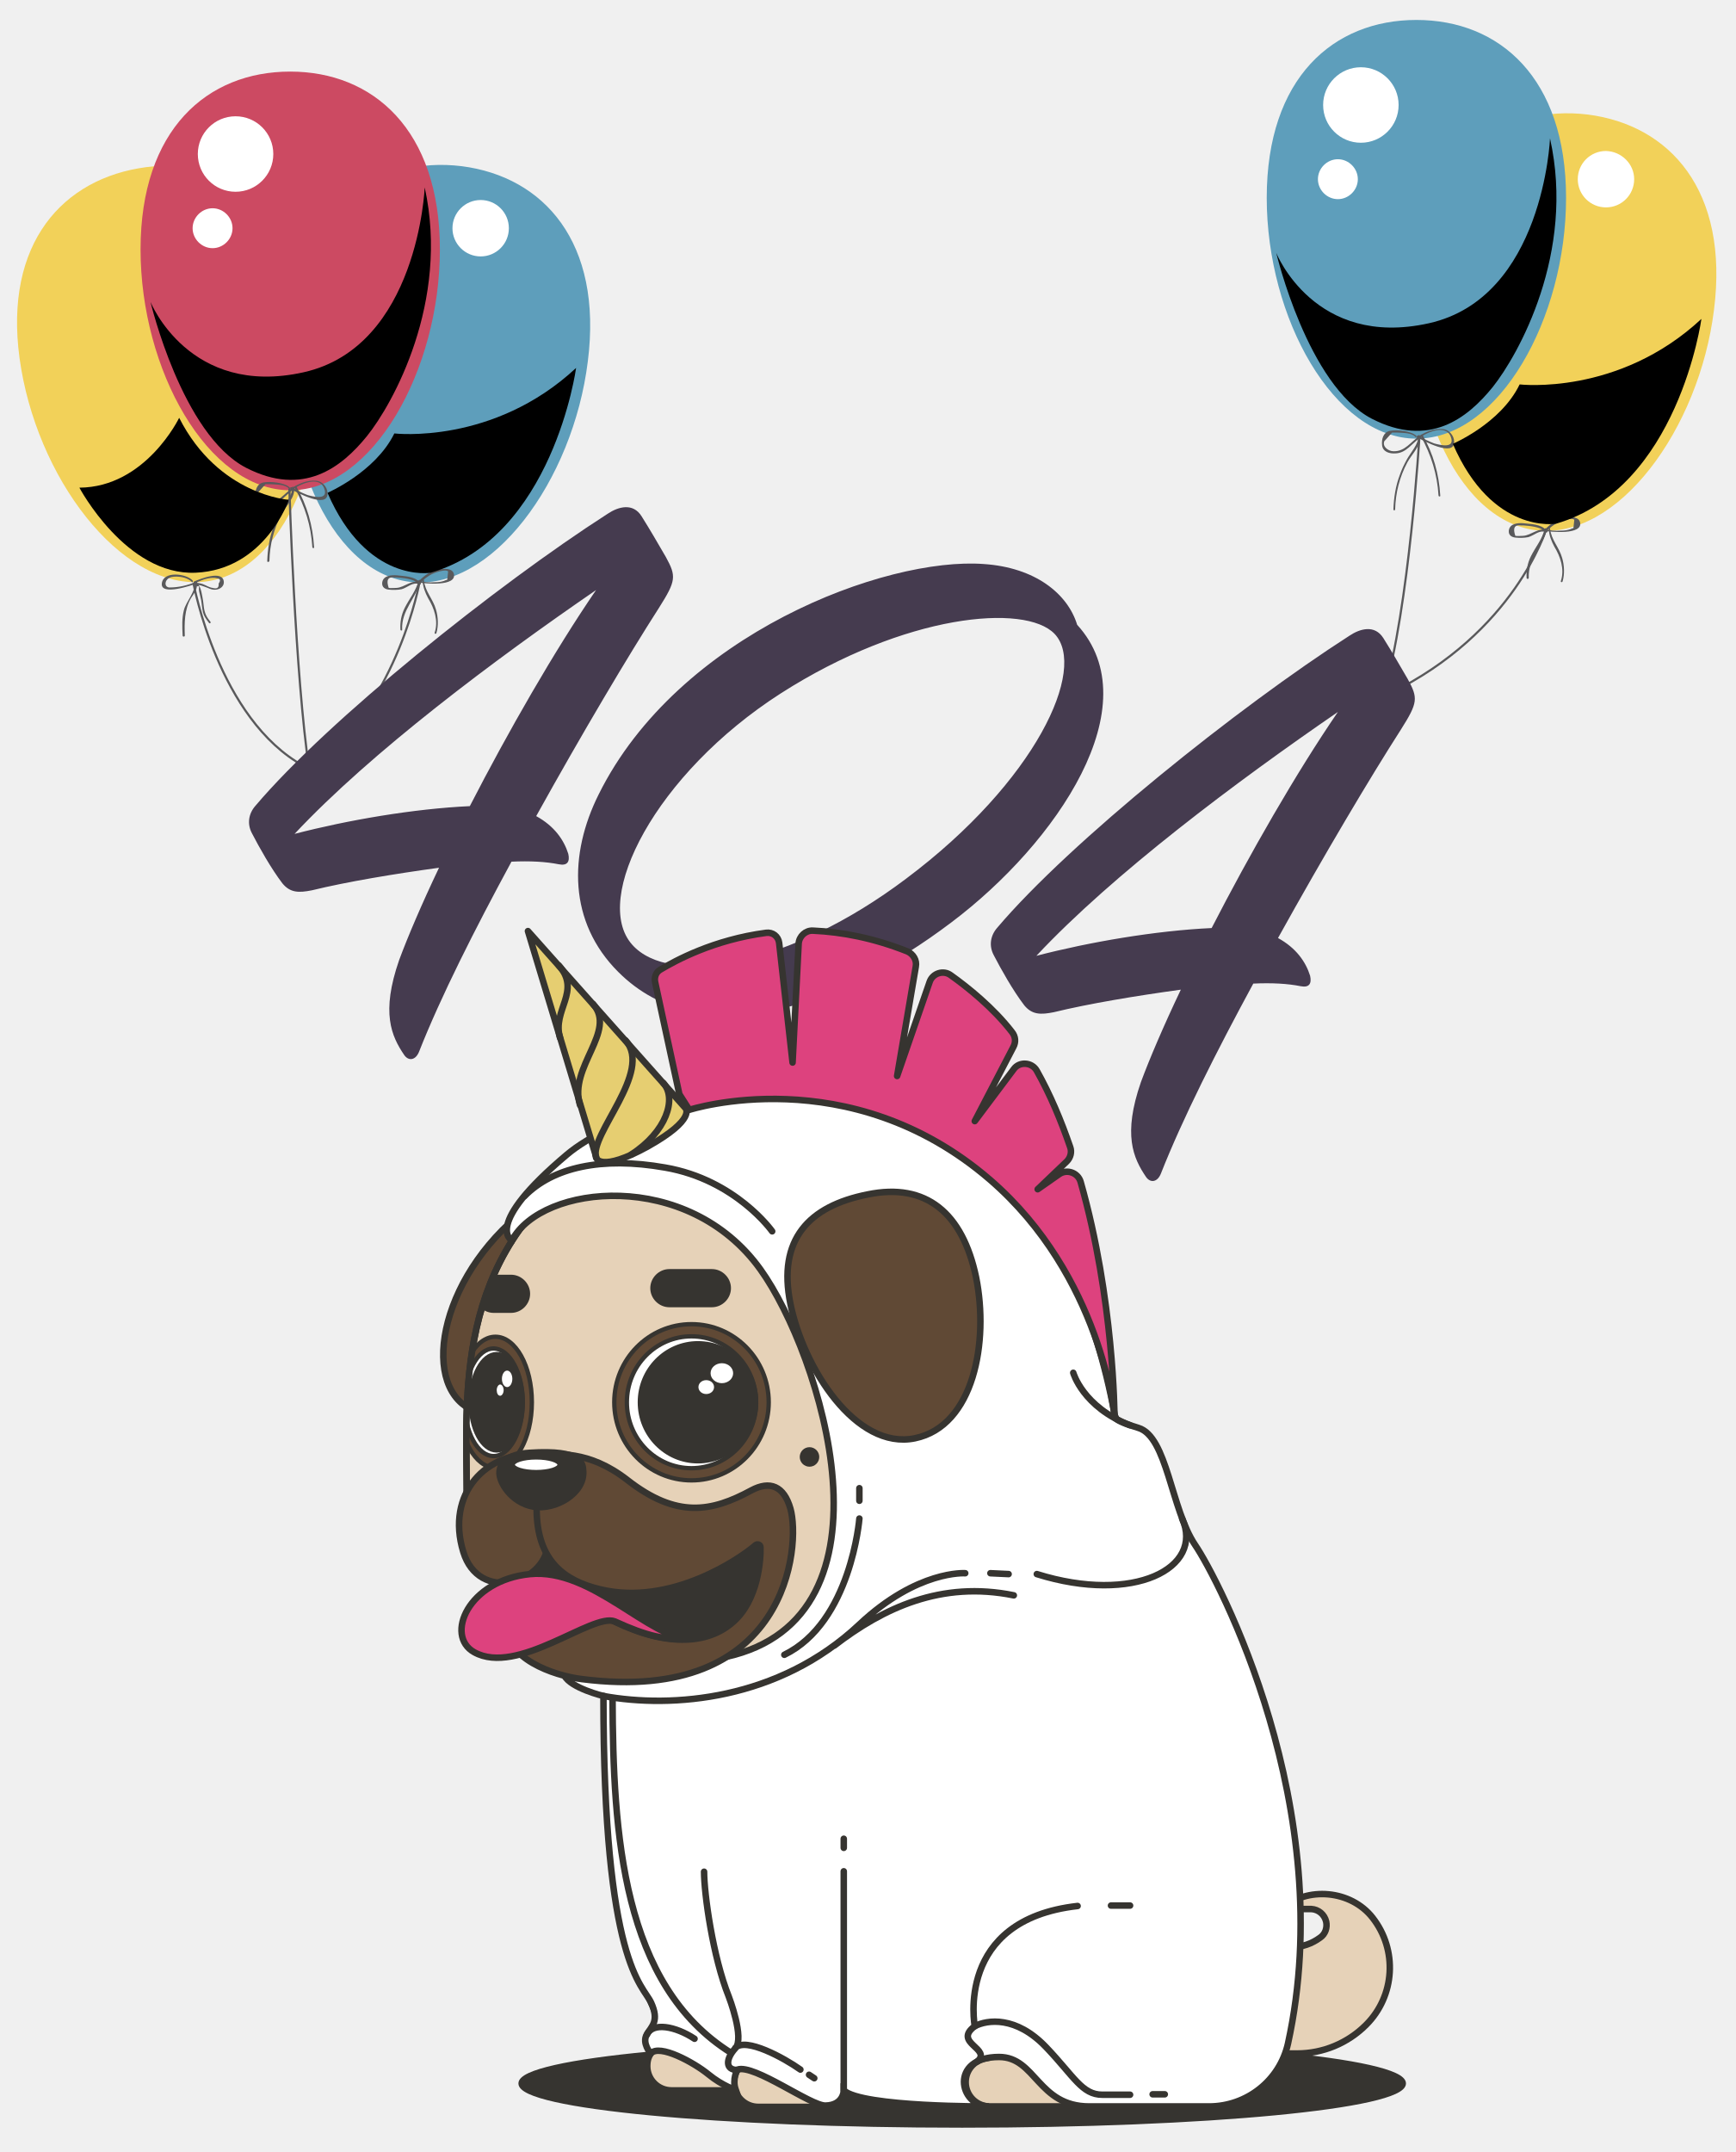
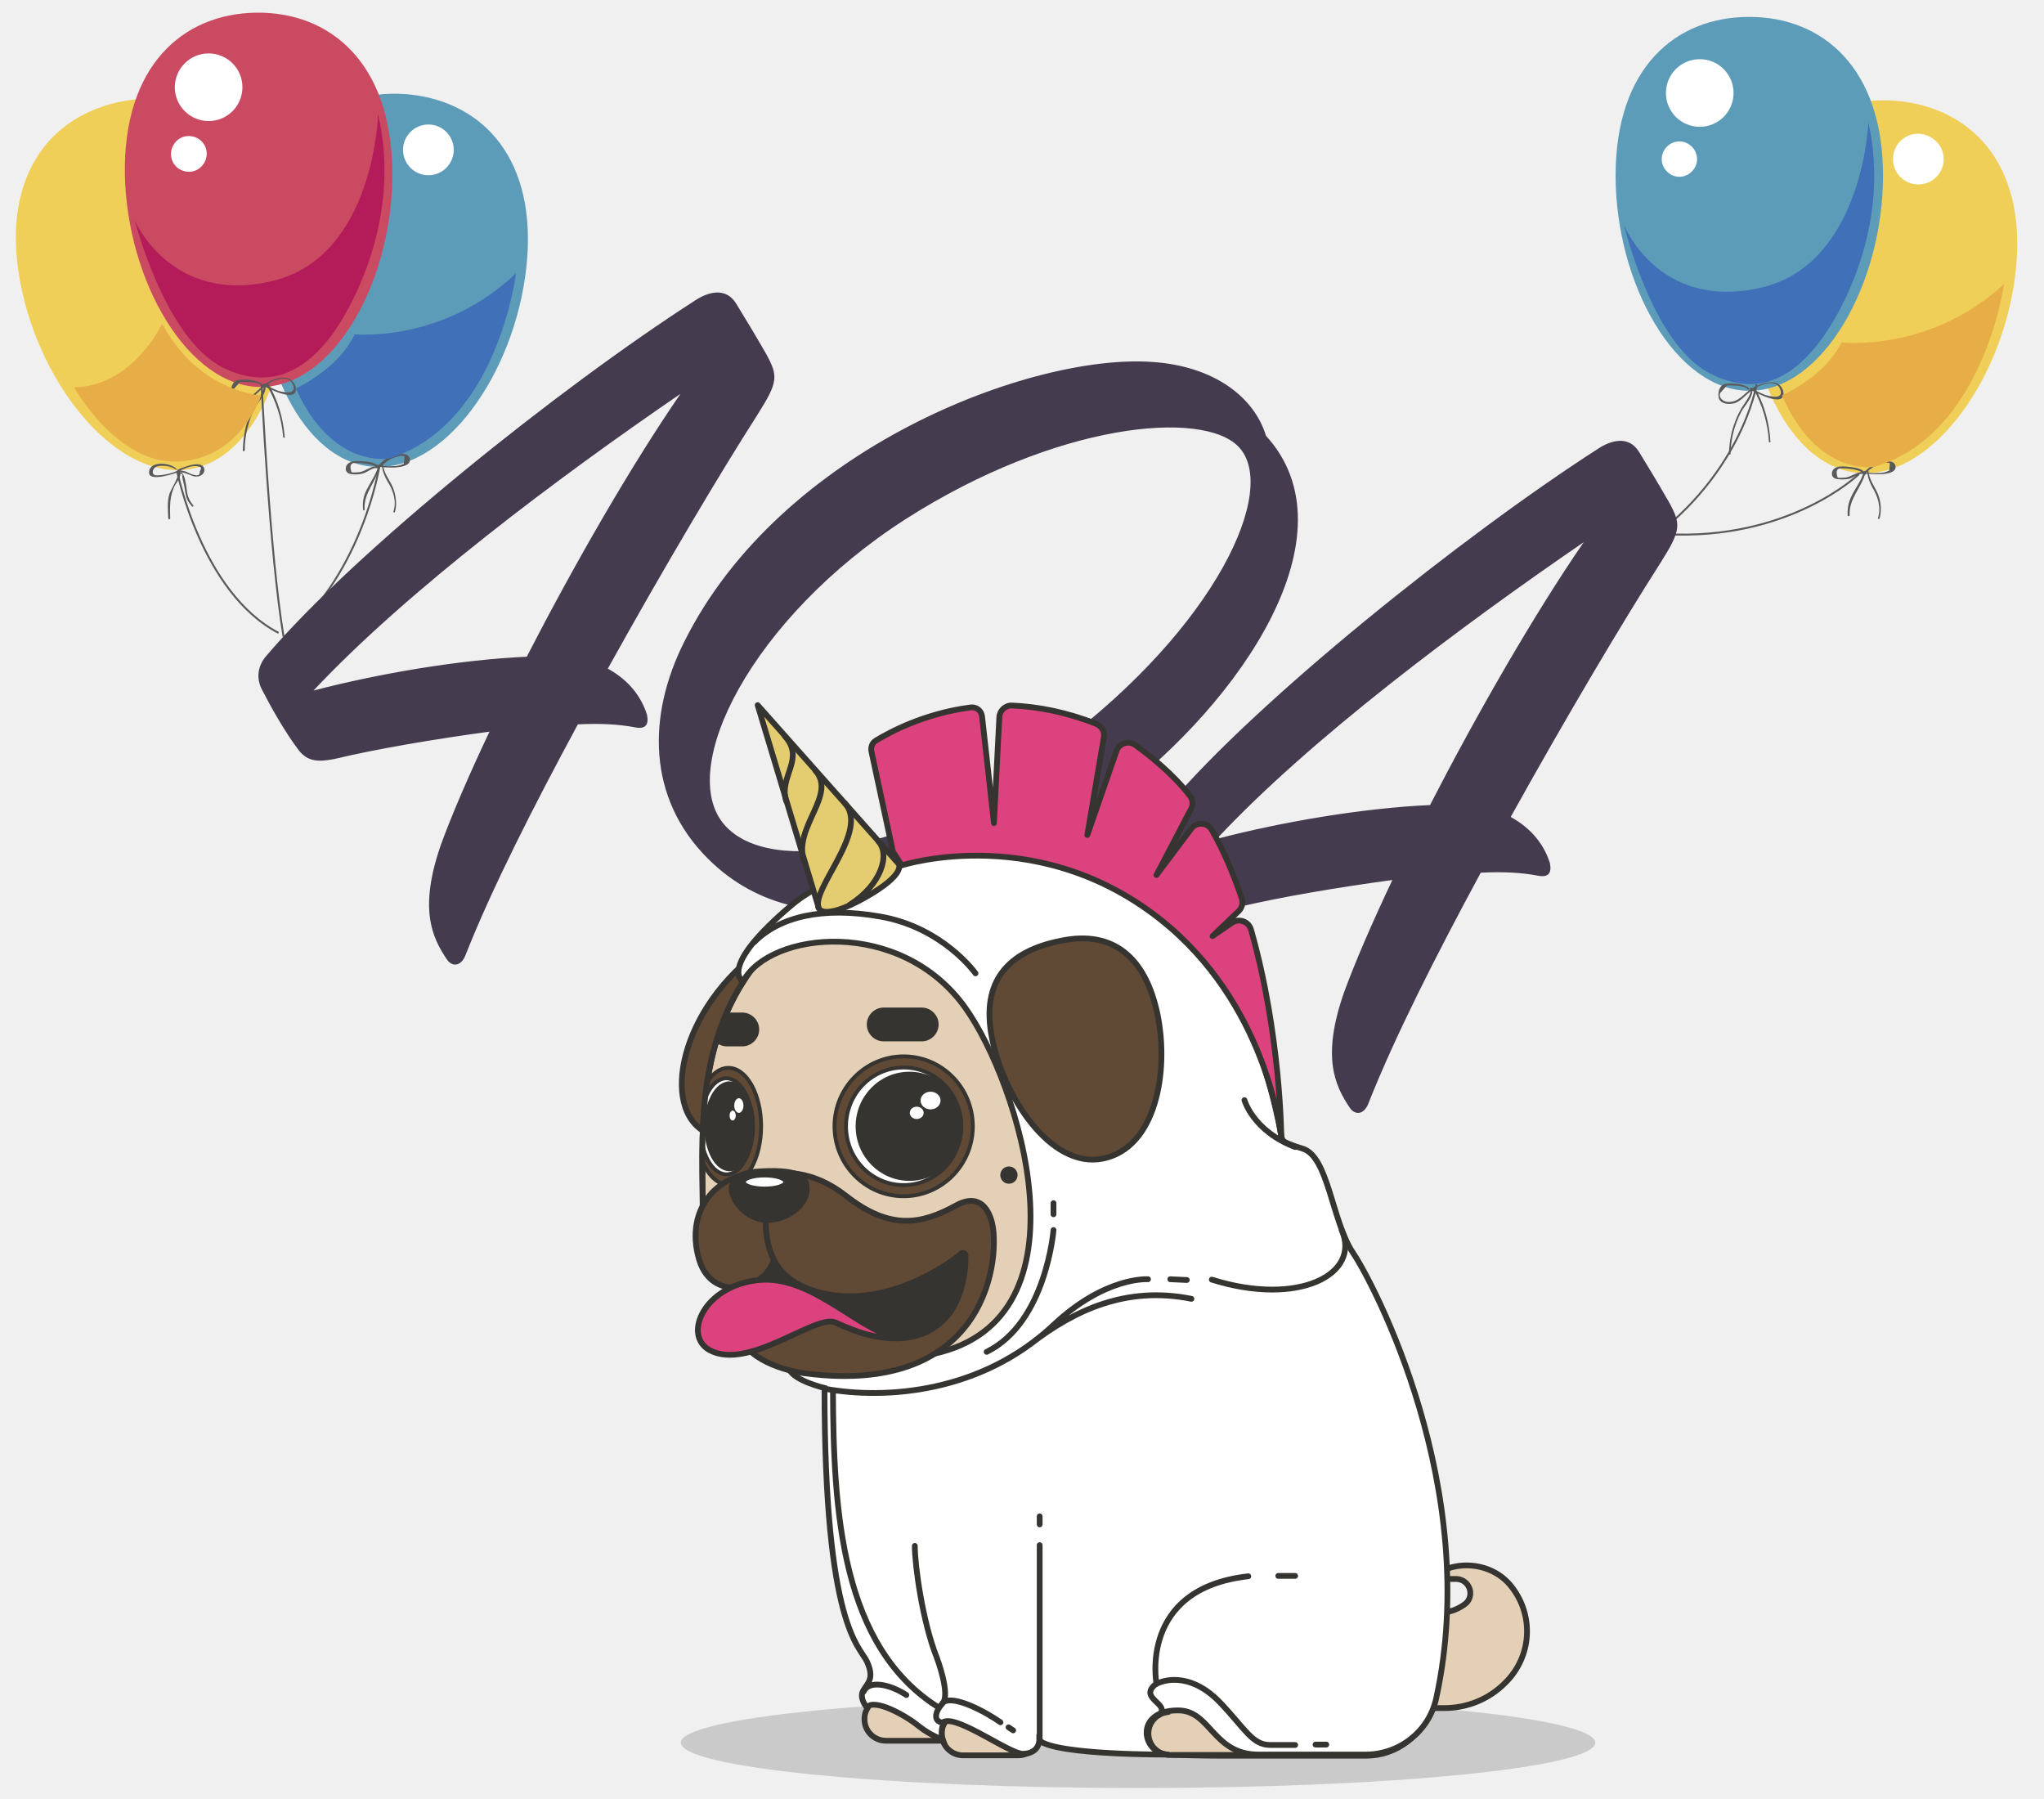
- <svg xmlns="http://www.w3.org/2000/svg" xmlns:xlink="http://www.w3.org/1999/xlink" id="Capa_1" viewBox="0 0 400 496">
-   <style>.st0{fill:#5e9ebb}.st1{fill:#f2d159}.st3{fill:#59595b}.st4{fill:#fff}.st5,.st7{stroke-miterlimit:10}.st5{stroke-width:.5;fill:none;stroke:#59595b}.st7{fill:#363430;stroke:#363430;stroke-linecap:round}.st8{fill:#604935;stroke-width:1.5}.st12,.st13,.st8,.st9{stroke:#363430;stroke-linecap:round;stroke-miterlimit:10}.st9{stroke-width:1.5;fill:#e6d2b8}.st12{fill:#604935}.st13{fill:#fff}.st15{fill:none}.st15,.st17,.st19,.st20{stroke:#363430;stroke-width:1.5;stroke-linecap:round;stroke-miterlimit:10}.st17{fill:#fff}.st19,.st20{fill:#e6ce71;stroke-linejoin:round}.st20{fill:none}</style>
-   <path class="st0" d="M135.5 83.3c-3.4 27.5-22.2 53.2-41.1 50.8-18.9-2.4-30.7-31.9-27.3-59.4 3.4-27.5 20.4-38.7 39.3-36.4 18.9 2.4 32.6 17.5 29.1 45z" />
-   <path class="st1" d="M72.8 73.3c4.7 27.3-5.7 57.3-24.5 60.6-18.8 3.2-38.7-21.5-43.4-48.8-4.7-27.3 8.2-43 27-46.3S68.1 46 72.8 73.3z" />
-   <path d="M101.4 57.5c0 27.7-15.4 55.5-34.5 55.5-19 0-34.5-27.8-34.5-55.5s15.4-41 34.5-41c19 0 34.5 13.3 34.5 41z" fill="#cc4a62" />
-   <path class="st3" d="M66.8 112.4c-1.1-1.2-4.6-1.5-6.1-1.2-1.5.3-2 1.9-1.8 3.4.2 1.5 1.8 1.9 3.1 1.8 2.5-.1 3.7-2.3 5.7-3.6.2-.2 0-.5-.2-.4-2 1.3-3.3 3.6-6 3.5-1.1 0-2.6-1-2.1-2.3.6-.7 1.2-1.3 1.8-2h1.2c1.2.1 3.3 0 4.2 1 .1.4.4 0 .2-.2z" />
-   <path class="st3" d="M67.2 113c1.7-1.3 6.3-3.5 7.5-.5 1.2 3-2.7 1.9-3.8 1.6-1.3-.5-2.5-1.1-3.7-1.8-.2-.1-.5.2-.2.4 1.2.7 8.6 4.7 8.5 1 0-1.4-1.2-2.8-2.6-2.9-2.1-.2-4.3.7-6 2-.1-.1.1.3.3.2z" />
-   <path class="st3" d="M67.3 112.4c.2 1.8-1.8 3.9-2.6 5.4-.6 1.1-1.2 2.3-1.6 3.5-1 2.6-1.4 5.3-1.5 8 0 .3.4.3.5 0 .1-3.8 1-7.4 2.8-10.8 1-1.9 3.2-3.8 2.9-6.1-.1-.3-.5-.3-.5 0zm.6 0c2.4 4.3 3.8 8.8 4.1 13.7 0 .3.5.3.4 0-.3-5-1.6-9.6-4.1-14-.2-.2-.6.1-.4.3zm28.7 21.7c-1.1-1.3-3.5-1.3-5.1-1.5-1.2-.1-3.2 0-3.4 1.7-.1 1 .6 1.5 1.5 1.6 1 .1 2 .1 3-.1 1.4-.4 2.6-1.8 4.1-1.1.3.1.5-.3.2-.4-1.9-.9-3.6 1.1-5.5 1.2-.4 0-1.4.1-1.8 0-.6-1.8-.2-2.6 1.3-2.4h.6c1.3.1 3.8.3 4.8 1.3.2.2.5-.1.3-.3z" />
-   <path class="st3" d="M96.9 134.3c.8-.8 1.7-1.5 2.7-2 .6-.3 3.1-1.2 3.7-.6-.1.6-.1 1.3-.2 1.9-.3.1-.6.2-.8.3-.6.2-1.3.3-2 .3-1.4.1-2.7 0-4-.4-.3-.1-.4.4-.1.4 1.4.3 9.3 1.1 8.4-2-.4-1.3-2.2-1.1-3.2-1-1.9.3-3.5 1.3-4.8 2.7-.2.3.1.7.3.4z" />
-   <path class="st3" d="M96.5 133.8c-.6 2.4-2.1 4.1-3.2 6.3-.8 1.6-1.1 3.3-1 5 0 .3.5.3.4 0-.2-4.5 3.2-7.1 4.2-11.2.1-.2-.3-.4-.4-.1zm.9 0c.1 1.5.6 2.8 1.3 4.1 1.4 2.3 2.4 5.2 1.5 7.9-.1.3.3.4.4.1.5-1.7.4-3.7-.1-5.4-.7-2.5-2.5-4.1-2.8-6.8.1-.2-.3-.2-.3.1zm-53 0c-1.4-1.6-6.8-2.3-7.1.7-.3 2.9 6.9.4 8 0 .3-.1.2-.5-.1-.4-1.9.8-4 1.3-6.1 1.3-1.1 0-1.2-1.2-.5-1.9.5-.5 1.3-.6 2-.6 1.2 0 2.7.3 3.6 1.2.1.3.4-.1.2-.3z" />
-   <path class="st3" d="M44.9 134.4c1-.4 2-.9 3.1-1.1.6-.1 1.4-.2 2.1 0 .7.1.8.5.3 1.2.1 1-.4 1.3-1.4 1-.8-.1-1.5-.6-2.3-.9-.7-.2-1.3-.3-2-.3-.3 0-.3.5 0 .4 1.2 0 2.1.4 3.2.8.6.3 1.3.5 1.9.4.9-.1 1.8-.7 1.8-1.7-.1-3-5.6-.7-6.8-.2-.4.2-.1.5.1.4z" />
-   <path class="st3" d="M44.8 134.3c.5 1.8-2 4.5-2.4 6.3-.5 1.9-.4 3.9-.3 5.9 0 .3.5.3.5 0-.1-2.9-.1-6 1.4-8.6.8-1.3 1.7-2.2 1.3-3.8-.2-.2-.6 0-.5.2z" />
-   <path class="st3" d="M45.9 134.9c0 .5-.1.8 0 1.4.1.4.2.8.3 1.3.3 1 .3 2.1.5 3.1.2 1.2.8 2 1.5 2.9.2.2.5-.1.3-.3-.9-1.1-1.3-1.9-1.5-3.3-.1-.6-.1-1.1-.2-1.6-.2-1.1-.4-2.7-1-3.6 0-.1-.2-.1-.3-.1h-.1c-.1 0-.2.1-.2.2v.1c.2.2.7.2.7-.1z" />
-   <path d="M97.9 43.2S96.4 79.9 70 85.8 34.7 69.6 34.7 69.6s7.2 30.5 22 38.2c13.2 6.8 22 0 27.9-7.3s19.1-30.9 13.3-57.3z" />
-   <path d="M50.3 86.1s35.4 15.8 47.5-33c0 0 .1 1.6 0 8.3-.1 0-10.3 41.4-47.5 24.7z" />
-   <circle class="st4" cx="54.3" cy="35.5" r="8.7" />
-   <path class="st4" d="M53.6 52.6c0 2.5-2.1 4.6-4.6 4.6-2.5 0-4.6-2.1-4.6-4.6 0-2.5 2.1-4.6 4.6-4.6 2.5 0 4.6 2.1 4.6 4.6z" />
-   <circle class="st4" cx="110.8" cy="52.6" r="6.5" />
-   <path d="M41.3 96.3s-7.7 16-23 16.1c0 0 10.8 20.3 26.8 19.6 16-.7 21.5-16.8 21.5-16.8s-16.2-1-25.3-18.9z" />
-   <path d="M41.3 99.9s5.9 13.6 22.8 16.2l-1.9 3.1c.1 0-16.2-2.1-20.9-19.3zm49.6 0s22.8 2.7 41.9-15.1c0 0-5.3 39-33.5 47.2 0 0-14.7 2.6-23.8-18.4-.1 0 11-4.7 15.4-13.7z" />
-   <path d="M91.6 101.8s-6.5 9.2-14.5 12.3c0 0 1.2 2.8 2 3.4 0 0 11.6-7.1 14.6-15.8" />
-   <path class="st5" d="M96.7 134.2s-4.7 26.7-23.8 42.5m-28.3-42.3s5.7 31.4 25.5 42.2m-3.4-64s1.3 42.8 4.6 65" />
-   <path class="st1" d="M395.1 71.4c-3.4 27.5-22.2 53.2-41.1 50.8-18.9-2.4-30.7-31.9-27.3-59.4 3.4-27.5 20.4-38.7 39.3-36.4 18.9 2.4 32.6 17.5 29.1 45z" />
-   <path class="st0" d="M361 45.6c0 27.7-15.4 55.5-34.5 55.5-19 0-34.5-27.8-34.5-55.5s15.4-41 34.5-41 34.5 13.3 34.5 41z" />
-   <path class="st3" d="M326.5 100.5c-1.1-1.2-4.6-1.5-6.1-1.2-1.5.3-2 1.9-1.8 3.4.2 1.5 1.8 1.9 3.1 1.8 2.5-.1 3.7-2.3 5.7-3.6.2-.2 0-.5-.2-.4-2 1.3-3.3 3.6-6 3.5-1.1 0-2.6-1-2.1-2.3.6-.7 1.2-1.3 1.8-2h1.2c1.2.1 3.3 0 4.2 1 0 .3.3 0 .2-.2z" />
-   <path class="st3" d="M326.9 101.1c1.7-1.3 6.3-3.5 7.5-.5 1.2 3-2.7 1.9-3.8 1.6-1.3-.5-2.5-1.1-3.7-1.8-.2-.1-.5.2-.2.4 1.2.7 8.6 4.7 8.5 1 0-1.4-1.2-2.8-2.6-2.9-2.1-.2-4.3.7-6 2-.2-.1 0 .3.3.2z" />
-   <path class="st3" d="M326.9 100.5c.2 1.8-1.8 3.9-2.6 5.4-.6 1.1-1.2 2.3-1.6 3.5-1 2.6-1.4 5.3-1.5 8 0 .3.4.3.4 0 .1-3.8 1-7.4 2.8-10.8 1-1.9 3.2-3.8 2.9-6.1 0-.3-.4-.3-.4 0zm.6 0c2.4 4.3 3.8 8.8 4.1 13.7 0 .3.5.3.4 0-.3-5-1.6-9.6-4.1-14-.2-.2-.5.1-.4.3zm28.8 21.6c-1.1-1.3-3.5-1.3-5.1-1.5-1.2-.1-3.2 0-3.4 1.7-.1 1 .6 1.5 1.5 1.6 1 .1 2 .1 3-.1 1.4-.4 2.6-1.8 4.1-1.1.3.1.5-.3.2-.4-1.9-.9-3.6 1.1-5.5 1.2-.4 0-1.4.1-1.8 0-.6-1.8-.2-2.6 1.3-2.4h.6c1.3.1 3.8.3 4.8 1.3.2.3.5 0 .3-.3z" />
-   <path class="st3" d="M356.5 122.4c.8-.8 1.7-1.5 2.7-2 .6-.3 3.1-1.2 3.7-.6-.1.6-.1 1.3-.2 1.9-.3.1-.6.2-.8.3-.6.2-1.3.3-2 .3-1.4.1-2.7 0-4-.4-.3-.1-.4.4-.1.4 1.4.3 9.3 1.1 8.4-2-.4-1.3-2.2-1.1-3.2-1-1.9.3-3.5 1.3-4.8 2.7-.2.3.1.6.3.4z" />
-   <path class="st3" d="M356.1 121.9c-.6 2.4-2.1 4.1-3.2 6.3-.8 1.6-1.1 3.3-1 5 0 .3.5.3.5 0-.2-4.5 3.2-7.1 4.2-11.2 0-.2-.4-.4-.5-.1zm.9 0c.1 1.5.6 2.8 1.3 4.1 1.4 2.3 2.4 5.2 1.5 7.9-.1.3.3.4.4.1.5-1.7.4-3.7-.1-5.4-.7-2.5-2.5-4.1-2.8-6.8.2-.2-.3-.2-.3.1z" />
-   <path d="M357.3 31.9s-1.5 36.7-27.9 42.6c-26.4 5.9-35.2-16.2-35.2-16.2s7.2 30.5 22 38.2c13.2 6.8 22 0 27.9-7.3 5.9-7.4 19.1-30.9 13.2-57.3z" />
-   <path d="M309.7 74.8s35.4 15.8 47.5-33c0 0 .1 1.6 0 8.3 0 0-10.3 41.4-47.5 24.7z" />
-   <circle class="st4" cx="313.7" cy="24.2" r="8.7" />
-   <path class="st4" d="M313 41.3c0 2.5-2.1 4.6-4.6 4.6-2.5 0-4.6-2.1-4.6-4.6 0-2.5 2.1-4.6 4.6-4.6 2.5 0 4.6 2.1 4.6 4.6zm63.7 0c0 3.6-2.9 6.5-6.5 6.5s-6.5-2.9-6.5-6.5 2.9-6.5 6.5-6.5c3.6.1 6.5 3 6.5 6.5z" />
-   <path d="M350.3 88.6s22.8 2.7 41.9-15.1c0 0-5.3 39-33.5 47.2 0 0-14.7 2.6-23.8-18.4-.1 0 11-4.6 15.4-13.7z" />
-   <path d="M351.1 90.5s-6.5 9.2-14.5 12.3c0 0 1.2 2.8 2 3.4 0 0 11.6-7.1 14.6-15.8" />
-   <path class="st5" d="M356.4 122s-7.2 23.8-36.2 37.9m7-59.4s-2.3 39.3-8.3 59.7" />
-   <path d="M131 196.8c.4 1.8-.2 2.8-2.2 2.4-3-.6-6.6-.8-10.9-.6-8.4 15.5-16.3 31.1-21.3 43.8-.8 2-2.4 2.2-3.4.8-3-4.4-5.4-9.8-1.2-21.9 2-5.4 5.2-12.9 9.2-21.3-10.2 1.4-21.1 3.2-29.3 5.2-3 .6-5 .6-6.8-1.6-2.6-3.4-5.4-8.4-7-11.5-1.2-2.2-.8-4.6.8-6.4 16.7-19.7 55.5-50.8 81.2-67.3 2.4-1.6 5.8-2.6 7.8.6s3.4 5.6 5.6 9.4c2.4 4.4 2.4 5.4-1.6 11.7-7 10.9-17.7 28.9-28.3 48 4.2 2.3 6.4 5.5 7.4 8.7zm-63.1-4.6c12.3-3.2 27.5-5.8 40.4-6.4 8.8-17.1 19.5-35.8 29.1-49.8-23.3 16-51.8 37.3-69.5 56.2zm151.4 20.4c-26.2 19.8-57.7 30.5-76.8 11.4-11.5-11.5-11.4-27.1-4.5-40.9 18.3-36.9 66.1-54.8 88.8-53.1 11.8.8 19.3 6.8 21.5 14 16.9 18.5-4.7 50.3-29 68.6zm23.8-66.5c-6.8-7.1-34.5-4.6-63.1 13.7-29 18.6-43.6 47.4-34.3 57.9 8.7 9.9 36.3 5.1 63.2-15.2 29.9-22.4 41.8-48.4 34.2-56.4zm58.9 78.8c.4 1.8-.2 2.8-2.2 2.4-3-.6-6.6-.8-10.9-.6-8.4 15.5-16.3 31.1-21.3 43.8-.8 2-2.4 2.2-3.4.8-3-4.4-5.4-9.8-1.2-21.9 2-5.4 5.2-12.9 9.2-21.3-10.2 1.4-21.1 3.2-29.3 5.2-3 .6-5 .6-6.8-1.6-2.6-3.4-5.4-8.4-7-11.5-1.2-2.2-.8-4.6.8-6.4 16.7-19.7 55.5-50.8 81.2-67.3 2.4-1.6 5.8-2.6 7.8.6s3.4 5.6 5.6 9.4c2.4 4.4 2.4 5.4-1.6 11.7-7 10.9-17.7 28.9-28.3 48 4.2 2.3 6.4 5.5 7.4 8.7zm-63.1-4.6c12.3-3.2 27.5-5.8 40.4-6.4 8.8-17.1 19.5-35.8 29.1-49.8-23.3 16-51.8 37.3-69.5 56.2z" fill="#453b4f" />
-   <ellipse class="st7" cx="221.8" cy="480.2" rx="101.8" ry="9.7" />
-   <path class="st8" d="M143.4 314c-9.1 10.7-27 17.9-36.9 9.5-9.9-8.4-2.7-35.1 20.8-48.9 12.1-7.1 5.7 1.6 15.6 10 10 8.3 9.6 18.6.5 29.4z" />
-   <path class="st9" d="M174.6 476.2c0 3.1-2.5 5.6-5.6 5.6h-14.2c-3.1 0-5.6-2.5-5.6-5.6 0-1.6.5-2.4.8-2.9 2-3.3 2-7.4.4-11-3.5-7.6-8.7-17.4-8.7-50.8v-27.7h32.9v92.4z" />
-   <path d="M273.2 473.3H299c6 0 11.7-2.4 15.9-6.6 6.7-6.7 7.3-17.3 1.5-24.7-5-6.4-15.1-7.3-21.1-2h7c1.6.1 3 1.2 3.4 2.9.3 1.4-.2 2.9-1.4 3.7-1.9 1.4-4.2 2.2-6.6 2.2h-6.3l-18.2 24.5z" fill="#e6d2b8" stroke="#363430" stroke-width="1.5" stroke-linecap="round" stroke-linejoin="round" stroke-miterlimit="10" />
-   <path class="st9" d="M107.6 344.3c0-21.7-3.4-54.9 28.3-76.4 32.4-22 90.1-17.1 110.3 35.5 17.4 45.4 64.1 90.2 49.1 169-1.5 7.8-8.6 13.2-16.5 13.2h-37.3c-23.7 0-41.1-2.6-54.5-5.3-44.4-8.8-45.9-54.5-45.9-93.3l-33.5-42.7z" />
+ <svg xmlns="http://www.w3.org/2000/svg" xmlns:xlink="http://www.w3.org/1999/xlink" id="Capa_1" viewBox="0 0 532 468">
+   <style>.st0{fill:#5d9cb9}.st1{fill:#f0cf59}.st3{fill:#59595b}.st5{fill:#fff}.st6{fill:#e7ad47}.st7{fill:#4070b7}.st8{fill:none;stroke:#59595b;stroke-width:.5;stroke-miterlimit:10}.st11{fill:#604935;stroke-width:1.5}.st11,.st12,.st15{stroke:#363430;stroke-linecap:round;stroke-miterlimit:10}.st12{stroke-width:1.5;fill:#e4d0b6}.st15{fill:#604935}.st16{fill:#fff}.st16,.st17,.st19,.st24{stroke:#363430;stroke-linecap:round;stroke-miterlimit:10}.st17{fill:#363430}.st19,.st24{fill:none;stroke-width:1.5}.st24{stroke-linejoin:round}</style>
+   <path class="st0" d="M137 69.5c-3 27.8-21.5 54-40.6 51.9-19.1-2-31.5-31.6-28.6-59.4s19.9-39.4 39-37.4C126 26.7 140 41.7 137 69.5z" />
+   <path class="st1" d="M73.6 60.5c5.2 27.5-4.8 57.9-23.7 61.5-18.9 3.6-39.4-21-44.6-48.4s7.5-43.5 26.4-47.2 36.7 6.7 41.9 34.1z" />
+   <path d="M102.1 44.1c.5 27.9-14.6 56.2-33.9 56.6-19.1.3-35.2-27.5-35.7-55.4-.4-28 14.9-41.7 34.1-42 19.2-.3 35.1 12.9 35.5 40.8z" fill="#ca4a62" />
+   <path class="st3" d="M68.2 100c-1.1-1.2-4.7-1.4-6.2-1.1-1.5.3-2 1.9-1.8 3.5.2 1.5 1.8 1.9 3.2 1.8 2.5-.1 3.7-2.4 5.7-3.7.2-.2 0-.5-.2-.4-2 1.3-3.3 3.7-6 3.6-1.1 0-2.6-1-2.2-2.3.6-.7 1.2-1.3 1.8-2h1.2c1.2.1 3.3-.1 4.3.9.1.4.4-.1.2-.3z" />
+   <path class="st3" d="M68.6 100.6c1.7-1.3 6.3-3.6 7.6-.6 1.3 3-2.7 2-3.8 1.7-1.3-.5-2.5-1.1-3.8-1.8-.2-.1-.5.2-.2.4 1.2.7 8.8 4.6 8.6.9 0-1.4-1.3-2.8-2.7-2.9-2.1-.2-4.3.8-6 2.1-.1-.1.1.3.3.2z" />
+   <path class="st3" d="M68.7 100c.2 1.8-1.7 4-2.5 5.5-.6 1.1-1.2 2.3-1.6 3.6-1 2.6-1.3 5.4-1.4 8.1 0 .3.4.3.5 0 0-3.8.9-7.5 2.6-10.9 1-1.9 3.2-3.9 2.8-6.2 0-.4-.4-.4-.4-.1zm.6 0c2.5 4.3 4 8.8 4.4 13.7 0 .3.5.3.4 0-.4-5-1.8-9.7-4.4-14.1-.2-.1-.6.2-.4.4zm29.3 21.4c-1.1-1.3-3.6-1.3-5.2-1.4-1.2-.1-3.2.1-3.4 1.8-.1 1 .6 1.5 1.5 1.6 1 .1 2 .1 3-.2 1.4-.4 2.6-1.9 4.1-1.2.3.1.5-.3.2-.4-1.9-.9-3.6 1.2-5.5 1.3-.4 0-1.4.1-1.8 0-.6-1.8-.2-2.6 1.3-2.4h.6c1.3.1 3.8.2 4.9 1.2.2.2.5-.1.3-.3z" />
+   <path class="st3" d="M98.9 121.6c.8-.8 1.7-1.5 2.7-2.1.6-.3 3.1-1.3 3.7-.7-.1.6-.1 1.3-.2 1.9-.3.1-.6.2-.8.3-.6.2-1.3.3-2 .3-1.4.1-2.7 0-4-.3-.3-.1-.4.4-.1.4 1.4.3 9.4 1 8.4-2.2-.4-1.3-2.2-1.1-3.2-1-1.9.3-3.5 1.4-4.8 2.8-.2.5.1.9.3.6z" />
+   <path class="st3" d="M98.5 121.1c-.6 2.4-2 4.2-3.1 6.4-.8 1.6-1.1 3.3-.9 5.1 0 .3.5.3.4 0-.3-4.5 3.1-7.2 4-11.4.1-.2-.3-.4-.4-.1zm.9 0c.1 1.5.7 2.8 1.4 4.1 1.5 2.3 2.5 5.2 1.6 7.9-.1.3.3.4.4.1.5-1.7.3-3.7-.2-5.4-.7-2.5-2.6-4.1-2.9-6.8.1-.2-.3-.2-.3.1zm-53.5.9c-1.4-1.6-6.9-2.2-7.1.8-.3 2.9 7 .3 8.1-.1.3-.1.2-.5-.1-.4-1.9.8-4 1.4-6.1 1.4-1.1 0-1.2-1.2-.5-1.9.5-.5 1.3-.6 2-.6 1.2 0 2.7.3 3.7 1.1-.1.3.2-.1 0-.3z" />
+   <path class="st3" d="M46.5 122.6c1-.4 2-.9 3.1-1.2.6-.1 1.4-.2 2.1 0 .7.1.8.5.3 1.2.1 1-.4 1.3-1.4 1-.8-.1-1.5-.6-2.3-.9-.7-.2-1.3-.3-2-.3-.3 0-.3.5 0 .4 1.2 0 2.1.4 3.2.8.6.3 1.3.5 1.9.4.9-.1 1.8-.7 1.8-1.7-.2-3-5.7-.6-6.9-.1-.4.2 0 .5.2.4z" />
+   <path class="st3" d="M46.3 122.5c.5 1.8-1.9 4.6-2.3 6.4-.5 1.9-.3 3.9-.2 6 0 .3.5.3.5 0-.1-2.9-.2-6 1.3-8.7.8-1.3 1.7-2.2 1.2-3.9-.2-.2-.6 0-.5.2z" />
+   <path class="st3" d="M47.5 123.1c0 .5-.1.8 0 1.4.1.4.2.8.3 1.3.3 1 .3 2.1.6 3.1.2 1.2.8 2 1.6 2.9.2.2.5-.1.3-.3-.9-1.1-1.3-1.9-1.6-3.3-.1-.6-.1-1.1-.2-1.6-.2-1.1-.4-2.7-1.1-3.6 0-.1-.2-.1-.3-.1H47c-.1 0-.2.1-.2.2v.1c.2.2.7.2.7-.1z" />
+   <path d="M98.4 29.7s-.9 37-27.4 43.4-35.9-15.7-35.9-15.7S42.9 88 57.9 95.6c13.4 6.6 22.2-.4 28-7.8 5.8-7.5 18.8-31.5 12.5-58.1z" fill="#b41b59" />
+   <circle class="st5" cx="54.3" cy="22.7" r="8.8" />
+   <path class="st5" d="M53.8 40c0 2.5-2 4.7-4.6 4.7s-4.7-2-4.7-4.6c0-2.5 2-4.7 4.6-4.7s4.7 2 4.7 4.6z" />
+   <circle class="st5" cx="111.5" cy="39" r="6.6" />
+   <path class="st6" d="M42.2 84.2s-7.5 16.3-22.9 16.6c0 0 11.2 20.3 27.4 19.3S68 102.9 68 102.9s-16.3-.8-25.8-18.7z" />
+   <path class="st7" d="M92.3 87s23 2.3 42-15.9c0 0-4.7 39.4-33 48.2 0 0-14.8 2.9-24.3-18.2-.1 0 11-4.9 15.3-14.1z" />
+   <path class="st8" d="M98.7 121.5s-4.3 27-23.3 43.3m-29.3-42.2s6.3 31.6 26.4 42.1m-4.4-64.5s2 43.1 5.7 65.5" />
+   <path class="st1" d="M524.5 71.8C521 99.5 502.1 125.4 483 123c-19.1-2.4-31-32.2-27.5-59.9 3.4-27.7 20.6-39 39.6-36.7 19.1 2.4 32.9 17.6 29.4 45.4z" />
+   <path class="st0" d="M490.1 45.7c0 27.9-15.5 56-34.8 56-19.2 0-34.8-28-34.8-56S436 4.4 455.3 4.4c19.2 0 34.8 13.4 34.8 41.3z" />
+   <path class="st3" d="M455.3 101.1c-1.1-1.2-4.6-1.5-6.2-1.2-1.5.3-2 1.9-1.8 3.4s1.8 1.9 3.1 1.8c2.5-.1 3.7-2.3 5.7-3.6.2-.2 0-.5-.2-.4-2 1.3-3.3 3.6-6.1 3.5-1.1 0-2.6-1-2.1-2.3.6-.7 1.2-1.3 1.8-2h1.2c1.2.1 3.3 0 4.2 1 .2.3.5 0 .4-.2z" />
+   <path class="st3" d="M455.7 101.7c1.7-1.3 6.4-3.5 7.6-.5 1.2 3-2.7 1.9-3.8 1.6-1.3-.5-2.5-1.1-3.7-1.8-.2-.1-.5.2-.2.4 1.2.7 8.7 4.7 8.6 1 0-1.4-1.2-2.8-2.6-2.9-2.1-.2-4.3.7-6.1 2-.3-.1-.1.3.2.2z" />
+   <path class="st3" d="M455.7 101.1c.2 1.8-1.8 3.9-2.6 5.4-.6 1.1-1.2 2.3-1.6 3.5-1 2.6-1.4 5.3-1.5 8.1 0 .3.4.3.4 0 .1-3.8 1-7.5 2.8-10.9 1-1.9 3.2-3.8 2.9-6.2 0-.2-.4-.2-.4.1zm.6 0c2.4 4.3 3.8 8.9 4.1 13.8 0 .3.5.3.4 0-.3-5-1.6-9.7-4.1-14.1-.2-.2-.5.1-.4.3zm29 21.8c-1.1-1.3-3.5-1.3-5.1-1.5-1.2-.1-3.2 0-3.4 1.7-.1 1 .6 1.5 1.5 1.6 1 .1 2 .1 3-.1 1.4-.4 2.6-1.8 4.1-1.1.3.1.5-.3.2-.4-1.9-.9-3.6 1.1-5.5 1.2-.4 0-1.4.1-1.8 0-.6-1.8-.2-2.6 1.3-2.4h.6c1.3.1 3.8.3 4.8 1.3.2.3.5 0 .3-.3z" />
+   <path class="st3" d="M485.5 123.2c.8-.8 1.7-1.5 2.7-2 .6-.3 3.1-1.2 3.7-.6-.1.6-.1 1.3-.2 1.9-.3.1-.6.2-.8.3-.6.2-1.3.3-2 .3-1.4.1-2.7 0-4-.4-.3-.1-.4.4-.1.4 1.4.3 9.4 1.1 8.5-2-.4-1.3-2.2-1.1-3.2-1-1.9.3-3.5 1.3-4.8 2.7-.3.3 0 .6.2.4z" />
+   <path class="st3" d="M485.1 122.7c-.6 2.4-2.1 4.1-3.2 6.4-.8 1.6-1.1 3.3-1 5 0 .3.5.3.5 0-.2-4.5 3.2-7.2 4.2-11.3 0-.2-.4-.4-.5-.1zm.9 0c.1 1.5.6 2.8 1.3 4.1 1.4 2.3 2.4 5.2 1.5 8-.1.3.3.4.4.1.5-1.7.4-3.7-.1-5.4-.7-2.5-2.5-4.1-2.8-6.9.2-.2-.3-.2-.3.1z" />
+   <path class="st7" d="M486.3 31.9s-1.5 37-28.1 43-35.5-16.3-35.5-16.3 7.3 30.8 22.2 38.5c13.3 6.9 22.2 0 28.1-7.4 6-7.4 19.3-31.1 13.3-57.8z" />
+   <circle class="st5" cx="442.4" cy="24.2" r="8.8" />
+   <path class="st5" d="M441.7 41.4c0 2.5-2.1 4.6-4.6 4.6s-4.6-2.1-4.6-4.6 2.1-4.6 4.6-4.6 4.6 2.1 4.6 4.6zm64.2 0c0 3.6-2.9 6.6-6.6 6.6-3.6 0-6.6-2.9-6.6-6.6s2.9-6.6 6.6-6.6c3.7.1 6.6 3.1 6.6 6.6z" />
+   <path class="st6" d="M479.3 89.1s23 2.7 42.3-15.2c0 0-5.3 39.3-33.8 47.6 0 0-14.8 2.6-24-18.6-.2 0 11-4.6 15.5-13.8z" />
+   <path class="st8" d="M457.2 100s-4 24.8-31.1 42.8m57.7-19.4s-18 17.4-50.5 15.6" />
+   <path d="M168.4 186c.5 2.5-.3 3.8-3 3.3-4.1-.8-9.1-1.1-15-.8-11.5 21.3-22.4 42.7-29.3 60.2-1.1 2.7-3.3 3-4.7 1.1-4.1-6-7.4-13.5-1.6-30.1 2.7-7.4 7.1-17.7 12.6-29.3-14 1.9-29 4.4-40.3 7.1-4.1.8-6.9.8-9.3-2.2-3.6-4.7-7.4-11.5-9.6-15.8-1.6-3-1.1-6.3 1.1-8.8 23-27.1 76.3-69.8 111.6-92.5 3.3-2.2 8-3.6 10.7.8 2.7 4.4 4.7 7.7 7.7 12.9 3.3 6 3.3 7.4-2.2 16.1-9.6 15-24.3 39.7-38.9 66 5.8 3.2 8.8 7.6 10.2 12zm-86.8-6.3c16.9-4.4 37.8-8 55.5-8.8 12.1-23.5 26.8-49.2 40-68.4-32 21.9-71.1 51.2-95.5 77.2zm208.1 28c-36 27.2-79.3 41.9-105.5 15.7-15.8-15.8-15.7-37.2-6.2-56.2 25.1-50.7 90.8-75.3 122-73 16.2 1.1 26.5 9.3 29.5 19.2 23.3 25.5-6.4 69.2-39.8 94.3zm32.7-91.4c-9.3-9.8-47.4-6.3-86.7 18.8-39.9 25.6-59.9 65.1-47.1 79.6 12 13.6 49.9 7 86.9-20.9 41-30.7 57.4-66.5 46.9-77.5zm81 108.3c.5 2.5-.3 3.8-3 3.3-4.1-.8-9.1-1.1-15-.8-11.5 21.3-22.4 42.7-29.3 60.2-1.1 2.7-3.3 3-4.7 1.1-4.1-6-7.4-13.5-1.6-30.1 2.7-7.4 7.1-17.7 12.6-29.3-14 1.9-29 4.4-40.3 7.1-4.1.8-6.9.8-9.3-2.2-3.6-4.7-7.4-11.5-9.6-15.8-1.6-3-1.1-6.3 1.1-8.8 23-27.1 76.3-69.8 111.6-92.5 3.3-2.2 8-3.6 10.7.8 2.7 4.4 4.7 7.7 7.7 12.9 3.3 6 3.3 7.4-2.2 16.1-9.6 15-24.3 39.7-38.9 66 5.8 3.2 8.8 7.6 10.2 12zm-86.7-6.3c16.9-4.4 37.8-8 55.5-8.8 12.1-23.5 26.8-49.2 40-68.4-32.1 22-71.2 51.2-95.5 77.2z" fill="#453b4f" />
+   <ellipse cx="296.2" cy="453.5" rx="119" ry="11.8" fill="#cacaca" />
+   <path class="st11" d="M219 283.8c-9.2 10.8-27.2 18.1-37.2 9.6-10-8.5-2.7-35.4 21-49.3 12.2-7.2 5.7 1.6 15.7 10.1 10.1 8.3 9.7 18.7.5 29.6z" />
+   <path class="st12" d="M250.5 447.4c0 3.1-2.5 5.6-5.6 5.6h-14.3c-3.1 0-5.6-2.5-5.6-5.6 0-1.6.5-2.4.8-2.9 2-3.3 2-7.5.4-11.1-3.5-7.7-8.8-17.6-8.8-51.2v-27.9h33.2v93.1z" />
+   <path d="M349.9 444.5h26c6.1 0 11.8-2.4 16-6.7 6.8-6.8 7.4-17.4 1.5-24.9-5-6.5-15.2-7.4-21.3-2h7.1c1.6.1 3 1.2 3.4 2.9.3 1.4-.2 2.9-1.4 3.7-1.9 1.4-4.2 2.2-6.7 2.2h-6.4l-18.2 24.8z" fill="#e4d0b6" stroke="#363430" stroke-width="1.5" stroke-linecap="round" stroke-linejoin="round" stroke-miterlimit="10" />
+   <path class="st12" d="M182.9 314.4c0-21.9-3.4-55.4 28.5-77.1 32.7-22.2 90.9-17.2 111.3 35.8 17.6 45.8 64.7 91 49.5 170.5-1.5 7.9-8.7 13.3-16.6 13.3H318c-23.9 0-41.5-2.6-55-5.3-44.8-8.9-46.3-55-46.3-94.1l-33.8-43.1z" />
  <defs>
-     <path id="SVGID_1_" d="M246.2 303.4c-20.1-52.6-78-57.4-110.3-35.5-31.7 21.5-28.3 54.7-28.3 76.4 0 0 8.2 38.8 37.8 38.8 29.6 0 55.4-4.9 74.9-26.9 0 0 35.7-27.3 25.9-52.8z" />
+     <path id="SVGID_1_" d="M322.7 273.1c-20.3-53.1-78.7-57.9-111.3-35.8-32 21.7-28.5 55.2-28.5 77.1 0 0 8.3 39.1 38.1 39.1s55.9-4.9 75.5-27.1c.1 0 36.1-27.5 26.2-53.3z" />
  </defs>
  <clipPath id="SVGID_2_">
    <use xlink:href="#SVGID_1_" overflow="visible" />
  </clipPath>
  <g clip-path="url(#SVGID_2_)">
-     <ellipse class="st12" cx="159.4" cy="323.2" rx="17.8" ry="18" />
-     <ellipse class="st13" cx="159.4" cy="323.2" rx="14.9" ry="15.2" />
-     <ellipse class="st7" cx="160.9" cy="323.2" rx="13.4" ry="13.6" />
-     <ellipse class="st4" cx="166.4" cy="316.5" rx="2.6" ry="2.3" />
-     <path class="st4" d="M164.6 319.7c0 .9-.8 1.6-1.8 1.6s-1.8-.7-1.8-1.6c0-.9.8-1.6 1.8-1.6s1.8.7 1.8 1.6z" />
-     <ellipse class="st12" cx="114.2" cy="323.2" rx="8.4" ry="15.1" />
-     <path class="st13" d="M120.5 323.2c0 6.8-3 12.4-6.7 12.4s-6.7-5.5-6.7-12.4c0-6.8 3-12.4 6.7-12.4 3.7.1 6.7 5.6 6.7 12.4z" />
-     <ellipse class="st7" cx="114.5" cy="323.2" rx="6" ry="11.1" />
-     <ellipse class="st4" cx="116.9" cy="317.8" rx="1.2" ry="1.9" />
-     <path class="st4" d="M116.1 320.4c0 .7-.4 1.3-.8 1.3-.5 0-.8-.6-.8-1.3 0-.7.4-1.3.8-1.3s.8.6.8 1.3z" />
-     <path d="M117.8 302.6h-4c-2.4 0-4.4-2-4.4-4.4s2-4.4 4.4-4.4h4c2.4 0 4.4 2 4.4 4.4s-2 4.4-4.4 4.4zm46.3-1.3h-9.8c-2.4 0-4.4-2-4.4-4.4 0-2.4 2-4.4 4.4-4.4h9.8c2.4 0 4.4 2 4.4 4.4 0 2.4-2 4.4-4.4 4.4z" fill="#363430" />
+     <ellipse class="st15" cx="235.2" cy="293.1" rx="18" ry="18.2" />
+     <ellipse class="st16" cx="235.2" cy="293.1" rx="15" ry="15.3" />
+     <ellipse class="st17" cx="236.7" cy="293.1" rx="13.5" ry="13.7" />
+     <ellipse class="st5" cx="242.2" cy="286.4" rx="2.6" ry="2.3" />
+     <path class="st5" d="M240.4 289.6c0 .9-.8 1.6-1.8 1.6s-1.8-.7-1.8-1.6c0-.9.8-1.6 1.8-1.6s1.8.7 1.8 1.6z" />
+     <ellipse class="st15" cx="189.6" cy="293.1" rx="8.5" ry="15.2" />
+     <path class="st16" d="M195.9 293.1c0 6.9-3 12.5-6.8 12.5s-6.8-5.5-6.8-12.5c0-6.9 3-12.5 6.8-12.5 3.8.1 6.8 5.7 6.8 12.5z" />
+     <ellipse class="st17" cx="189.9" cy="293.1" rx="6.1" ry="11.2" />
+     <ellipse class="st5" cx="192.3" cy="287.7" rx="1.2" ry="1.9" />
+     <path class="st5" d="M191.5 290.3c0 .7-.4 1.3-.8 1.3-.5 0-.8-.6-.8-1.3 0-.7.4-1.3.8-1.3s.8.6.8 1.3z" />
+     <path d="M193.2 272.3h-4c-2.4 0-4.4-2-4.4-4.4s2-4.4 4.4-4.4h4c2.4 0 4.4 2 4.4 4.4s-2 4.4-4.4 4.4zm46.7-1.3H230c-2.4 0-4.4-2-4.4-4.4 0-2.4 2-4.4 4.4-4.4h9.9c2.4 0 4.4 2 4.4 4.4 0 2.4-2 4.4-4.4 4.4z" fill="#363430" />
  </g>
-   <path class="st15" d="M135.9 267.9c-31.7 21.5-28.3 54.7-28.3 76.4m37.8 38.8c29.6 0 55.4-4.9 74.9-26.9" />
-   <path class="st9" d="M248.4 439.2c-13.3 0-24 10.8-24 24 0 4.1 1 7.9 2.8 11.2-2.6.5-4.6 2.7-4.6 5.5 0 3.1 2.5 5.6 5.6 5.6h29.3m-95.2-54.2c.4 14.8 4.7 27.1 8.1 34.8 1.6 3.5 1.6 7.7-.4 11-.3.5-.8 1.3-.8 2.9 0 3.1 2.5 5.6 5.6 5.6H189c3.1 0 5.6-2.5 5.6-5.6v-48.6" />
-   <circle cx="186.6" cy="335.8" r="1.5" fill="#363430" stroke="#363430" stroke-width="1.5" stroke-linecap="round" stroke-miterlimit="10" />
-   <path class="st15" d="M207 368s12.7-9.6 17.4-10.8" />
-   <path class="st17" d="M167.3 381.9c41.3-9 21.8-70.1 8-89.3-16.7-23.3-50.4-19.7-57.3-6.7 0 0-6.9-3.3 12.7-19.8S238.5 226 257 326.3c0 0-1.3.8 5.4 2.8 6.7 2 7.5 18.7 13.1 27 5.2 7.6 33.3 60.8 21.4 114.9-1.9 8.5-9.5 14.5-18.2 14.5h-27.6c-11.9 0-12.3-11.4-20.8-11.4-11.5 0-9.3 11.4-2.3 11.4 0 0-29.2.2-33.5-3.7 0 0 0 3.4-4.2 3.5-3.4.1-16.4-9.6-20.3-8.3 0 0-1.3 2.2-.4 4.7 0 0-3-.9-6.3-3.6S152 471 150 473.3c0 0-2.1-2.4-.9-4.4 1.2-2 2.9-3.1 1-7.3-1.9-4.2-11-8.7-11-70.7 0 0-7.5-1.8-9-4.7-1.5-2.9 37.2-4.3 37.2-4.3z" />
-   <path class="st15" d="M194.5 481.8v-50.5M170 477.1c-2.9 0-2.7-2.6-.5-5 2.2-2.3-1.5-11.9-1.5-11.9-3.7-9.2-5.7-23.8-5.7-28.8m7.2 40.6c2.4-2.5 11.2 2.3 15 5m-45.4-86.1c15.8 2.9 40.4 1 59-16.5 13.4-12.6 24.4-11.8 24.4-11.8m-30.2 16.7c11.3-8.7 24.7-15 41.4-11.6m26.8-39.2c-10.9-4.2-13.1-12.1-13.1-12.1M149.1 469c1.3-3 6.6-2 11 .9m8.5 3.3c-25.2-15.7-27.3-50.5-27.4-81.9m-20.3-115.6c6.5-6.6 17.7-9.2 32.4-6.6 16.3 2.8 24.7 14.7 24.7 14.7m20.1 66.2s-1.9 23.9-17.3 31.4" />
-   <path class="st17" d="M194.5 425.9v-2.1m33.8-61.2l4.2.2m-34.4-16.9V343" />
-   <path d="M239.2 274.1l6.7-6.4c.9-.9 1.2-2.2.8-3.3-2.1-6.1-4.6-12.1-7.7-17.6-1.1-2-4-2.2-5.3-.4l-9 12 8.9-17.1c.6-1.1.5-2.4-.3-3.4-4.3-5.6-10.3-10.4-14.1-13.1-1.7-1.3-4.2-.5-4.9 1.5l-7.5 21.7 4.3-25.2c.3-1.5-.6-2.9-1.9-3.5-7.8-3.1-15.1-4.5-21.8-4.8-1.7-.1-3.2 1.3-3.3 3l-1.4 27.4-3.1-27.6c-.2-1.5-1.5-2.5-3-2.3-12.1 1.6-20.9 6.4-24.4 8.5-1 .6-1.4 1.7-1.2 2.8l5.6 25.9 2.3 3.6s36.8-11.9 69.3 16.1c25.7 22.2 28.7 54.4 28.7 54.4s-.1-26.9-7.8-53.9c-.6-2.1-3.1-3-4.9-1.8l-5 3.5z" fill="#dd427e" stroke="#363430" stroke-width="1.5" stroke-linecap="round" stroke-linejoin="round" stroke-miterlimit="10" />
-   <path class="st19" d="M149.4 264.2c11.2-6.3 8.6-8.8 8.6-8.8l-36.3-40.8 15.8 52.3c-.1-.1.7 3.5 11.9-2.7z" />
-   <path class="st20" d="M137.4 266.8c-1.6-5.3 13.2-19.8 6.8-27m1.3 26.3c8.1-5.2 10.6-12.9 7.4-16.5m-19.2 5.1c-2.7-8.8 8.6-17 3-23.3m-7.6 7.8c-1.9-6.4 5-10.7-.3-16.7" />
-   <path class="st19" d="M256.1 439.2h4.4m5.2 43.5h2.8m-82-4.5l1.2.8" />
-   <path class="st15" d="M225.2 475.2c3.7-3-5.7-4.3-.5-8.2 0 0-4.7-24.5 23.7-27.7" />
-   <path class="st15" d="M224.7 467c2.9-1.5 9.5-2.4 16.4 4.8 6.5 6.8 8.3 11 13 11h6.4" />
-   <path class="st20" d="M272.5 350c5.1 11.4-11.1 19.8-33.5 12.8" />
-   <path class="st7" d="M177.7 364.3c-2.2 9.2-13 17.2-29 17.2s-29-7.7-29-17.2 13-17.2 29-17.2 31.9 4.7 29 17.2z" />
-   <path class="st8" d="M124.3 335.2c-12.3-.9-21.6 9.1-17.5 22.5 3.6 11.7 18.6 7.4 19.5-1.6.6-6.5-2-20.9-2-20.9z" />
-   <path class="st8" d="M123.8 335.2c4.5 0 11.8-1.1 20.8 5.9 11.4 8.9 19.4 7.4 28.6 2.4 4.3-2.3 7.5-1 9 4.2 2.4 8.4-.4 45.4-48.1 39.3-6.6-.8-17.9-4.9-17-12.4.8-6.8 9.7-8.7 22.3-2 12.3 6.6 22.8 7 29.3 1.5 6.2-5.1 6.7-15 6.6-17.5 0-.6-.7-.8-1.1-.5-3.3 2.9-19.4 14.2-35.9 10.2-7.9-1.9-14.6-6.3-14.6-18.6l.1-12.5z" />
-   <path class="st7" d="M134.7 339.1c.3 5.3-6.6 9.3-11.8 8.4-5.2-.9-8.3-5.9-8-8.4.2-2 1.8-4.2 7.2-4.5 12.2-.8 12.5 2.5 12.6 4.5z" />
-   <ellipse class="st13" cx="123.6" cy="337.6" rx="5.4" ry="1.7" />
-   <path d="M159.2 377.7c-9.4.2-22.7-16.3-37-14.9s-19.7 14.2-12.9 18c10 5.6 27.2-9.1 32.4-7.1 7.4 3.4 11.8 4.4 17.5 4z" fill="#dd427e" stroke="#363430" stroke-width="1.5" stroke-linecap="round" stroke-miterlimit="10" />
-   <path class="st8" d="M225 294.4c3 14.8-.5 34.3-14.1 37.1-13.6 2.8-25.7-16.2-28.7-31s4.2-22.5 17.8-25.2c13.5-2.8 21.9 4.3 25 19.1z" />
+   <path class="st19" d="M211.4 237.3c-32 21.7-28.5 55.2-28.5 77.1m38.1 39.1c29.9 0 55.9-4.9 75.5-27.1" />
+   <path class="st12" d="M324.9 410.1c-13.4 0-24.2 10.9-24.2 24.2 0 4.1 1 8 2.8 11.3-2.6.5-4.6 2.7-4.6 5.5 0 3.1 2.5 5.6 5.6 5.6h29.6m-96-54.6c.4 14.9 4.7 27.3 8.2 35.1 1.6 3.5 1.6 7.8-.4 11.1-.3.5-.8 1.3-.8 2.9 0 3.1 2.5 5.6 5.6 5.6H265c3.1 0 5.6-2.5 5.6-5.6v-49" />
+   <circle cx="262.6" cy="305.8" r="1.5" fill="#363430" stroke="#363430" stroke-width="1.5" stroke-linecap="round" stroke-miterlimit="10" />
+   <path class="st19" d="M283.2 338.3s12.8-9.7 17.6-10.9" />
+   <path d="M243.1 352.3c41.7-9.1 22-70.7 8.1-90.1-16.8-23.5-50.8-19.9-57.8-6.8 0 0-7-3.3 12.8-20s108.7-40.4 127.4 60.7c0 0-1.3.8 5.4 2.8 6.8 2 7.6 18.9 13.2 27.2 5.2 7.7 33.6 61.3 21.6 115.9-1.9 8.6-9.6 14.6-18.4 14.6h-27.8c-12 0-12.4-11.5-21-11.5-11.6 0-9.4 11.5-2.3 11.5 0 0-29.5.2-33.8-3.7 0 0 0 3.4-4.2 3.5-3.4.1-16.5-9.7-20.5-8.4 0 0-1.3 2.2-.4 4.7 0 0-3-.9-6.4-3.6-3.3-2.7-11.4-7.2-13.4-4.8 0 0-2.1-2.4-.9-4.4 1.2-2 2.9-3.1 1-7.4-1.9-4.2-11.1-8.8-11.1-71.3 0 0-7.6-1.8-9.1-4.7-1.4-2.8 37.6-4.2 37.6-4.2z" fill="#fff" stroke="#363430" stroke-width="1.5" stroke-linecap="round" stroke-miterlimit="10" />
+   <path class="st19" d="M270.6 453.1v-51m-24.8 46.2c-2.9 0-2.7-2.6-.5-5 2.2-2.3-1.5-12-1.5-12-3.7-9.3-5.7-24-5.7-29m7.2 40.9c2.4-2.5 11.3 2.3 15.1 5m-45.7-86.8c15.9 2.9 40.8 1 59.5-16.6 13.5-12.7 24.6-11.9 24.6-11.9m-30.5 16.8c11.4-8.8 24.9-15.1 41.8-11.7m27-39.5c-11-4.2-13.2-12.2-13.2-12.2m-99.1 153.9c1.3-3 6.7-2 11.1.9m8.5 3.3c-25.4-15.8-27.5-50.9-27.6-82.6m-20.5-116.6c6.6-6.7 17.9-9.3 32.7-6.7 16.4 2.8 24.9 14.8 24.9 14.8m20.3 66.8s-1.9 24.1-17.4 31.7m13.8 44.9v-2.1m34-61.7l4.3.2M274.2 316v-2.9" />
+   <path d="M315.6 243.6l6.8-6.5c.9-.9 1.2-2.2.8-3.3-2.1-6.2-4.6-12.2-7.8-17.8-1.1-2-4-2.2-5.3-.4l-9.1 12.1 9-17.2c.6-1.1.5-2.4-.3-3.4-4.3-5.6-10.4-10.5-14.2-13.2-1.7-1.3-4.2-.5-4.9 1.5l-7.6 21.9 4.3-25.4c.3-1.5-.6-2.9-1.9-3.5-7.9-3.1-15.2-4.5-22-4.8-1.7-.1-3.2 1.3-3.3 3l-1.4 27.6-3.1-27.8c-.2-1.5-1.5-2.5-3-2.3-12.2 1.6-21.1 6.5-24.6 8.6-1 .6-1.4 1.7-1.2 2.8l5.6 26.1 2.3 3.6s37.1-12 69.9 16.2c25.9 22.4 28.9 54.9 28.9 54.9s-.1-27.1-7.9-54.4c-.6-2.1-3.1-3-4.9-1.8l-5.1 3.5z" fill="#dc427d" stroke="#363430" stroke-width="1.5" stroke-linecap="round" stroke-linejoin="round" stroke-miterlimit="10" />
+   <path d="M225.1 233.6c11.3-6.4 8.7-8.9 8.7-8.9l-36.6-41.2 15.9 52.8c-.1-.1.7 3.6 12-2.7z" fill="#e4cc71" stroke="#363430" stroke-width="1.5" stroke-linecap="round" stroke-linejoin="round" stroke-miterlimit="10" />
+   <path class="st24" d="M213 236.2c-1.6-5.3 13.3-20 6.9-27.2m1.2 26.5c8.2-5.2 10.7-13 7.5-16.6m-19.4 5.1c-2.7-8.9 8.7-17.1 3-23.5m-7.6 7.9c-1.9-6.5 5-10.8-.3-16.8m128.4 218.5h4.4m5.3 43.9h2.8m-82.7-4.5l1.2.8" />
+   <path class="st19" d="M301.5 446.4c3.7-3-5.7-4.3-.5-8.3 0 0-4.7-24.7 23.9-27.9" />
+   <path class="st19" d="M301 438.2c2.9-1.5 9.6-2.4 16.5 4.8 6.6 6.9 8.4 11.1 13.1 11.1h6.5" />
+   <path class="st24" d="M349.2 320.1c5.1 11.5-11.2 20-33.8 12.9" />
+   <path class="st17" d="M253.6 334.6c-2.2 9.3-13.1 17.3-29.3 17.3s-29.3-7.8-29.3-17.3 13.1-17.3 29.3-17.3c16.2-.1 32.2 4.7 29.3 17.3z" />
+   <path class="st11" d="M199.7 305.2c-12.4-.9-21.8 9.2-17.7 22.7 3.6 11.8 18.8 7.5 19.7-1.6.7-6.6-2-21.1-2-21.1z" />
+   <path class="st11" d="M199.2 305.2c4.5 0 11.9-1.1 21 6 11.5 9 19.6 7.5 28.8 2.4 4.3-2.3 7.6-1 9.1 4.2 2.4 8.5-.4 45.8-48.5 39.6-6.7-.8-18.1-4.9-17.1-12.5.8-6.9 9.8-8.8 22.5-2 12.4 6.7 23 7.1 29.6 1.5 6.3-5.1 6.8-15.1 6.7-17.7 0-.6-.7-.8-1.1-.5-3.3 2.9-19.6 14.3-36.2 10.3-8-1.9-14.7-6.4-14.7-18.8l-.1-12.5z" />
+   <path class="st17" d="M210.2 309.1c.3 5.3-6.7 9.4-11.9 8.5-5.2-.9-8.4-6-8.1-8.5.2-2 1.8-4.2 7.3-4.5 12.3-.8 12.6 2.5 12.7 4.5z" />
+   <ellipse class="st16" cx="199" cy="307.6" rx="5.4" ry="1.7" />
+   <path d="M234.9 348.1c-9.5.2-22.9-16.4-37.3-15-14.4 1.4-19.9 14.3-13 18.2 10.1 5.6 27.4-9.2 32.7-7.2 7.5 3.4 11.9 4.4 17.6 4z" fill="#dc427d" stroke="#363430" stroke-width="1.5" stroke-linecap="round" stroke-miterlimit="10" />
+   <path class="st11" d="M301.3 264.1c3 14.9-.5 34.6-14.2 37.4-13.7 2.8-25.9-16.3-28.9-31.3-3-14.9 4.2-22.7 18-25.4 13.5-2.8 22 4.3 25.1 19.3z" />
</svg>
